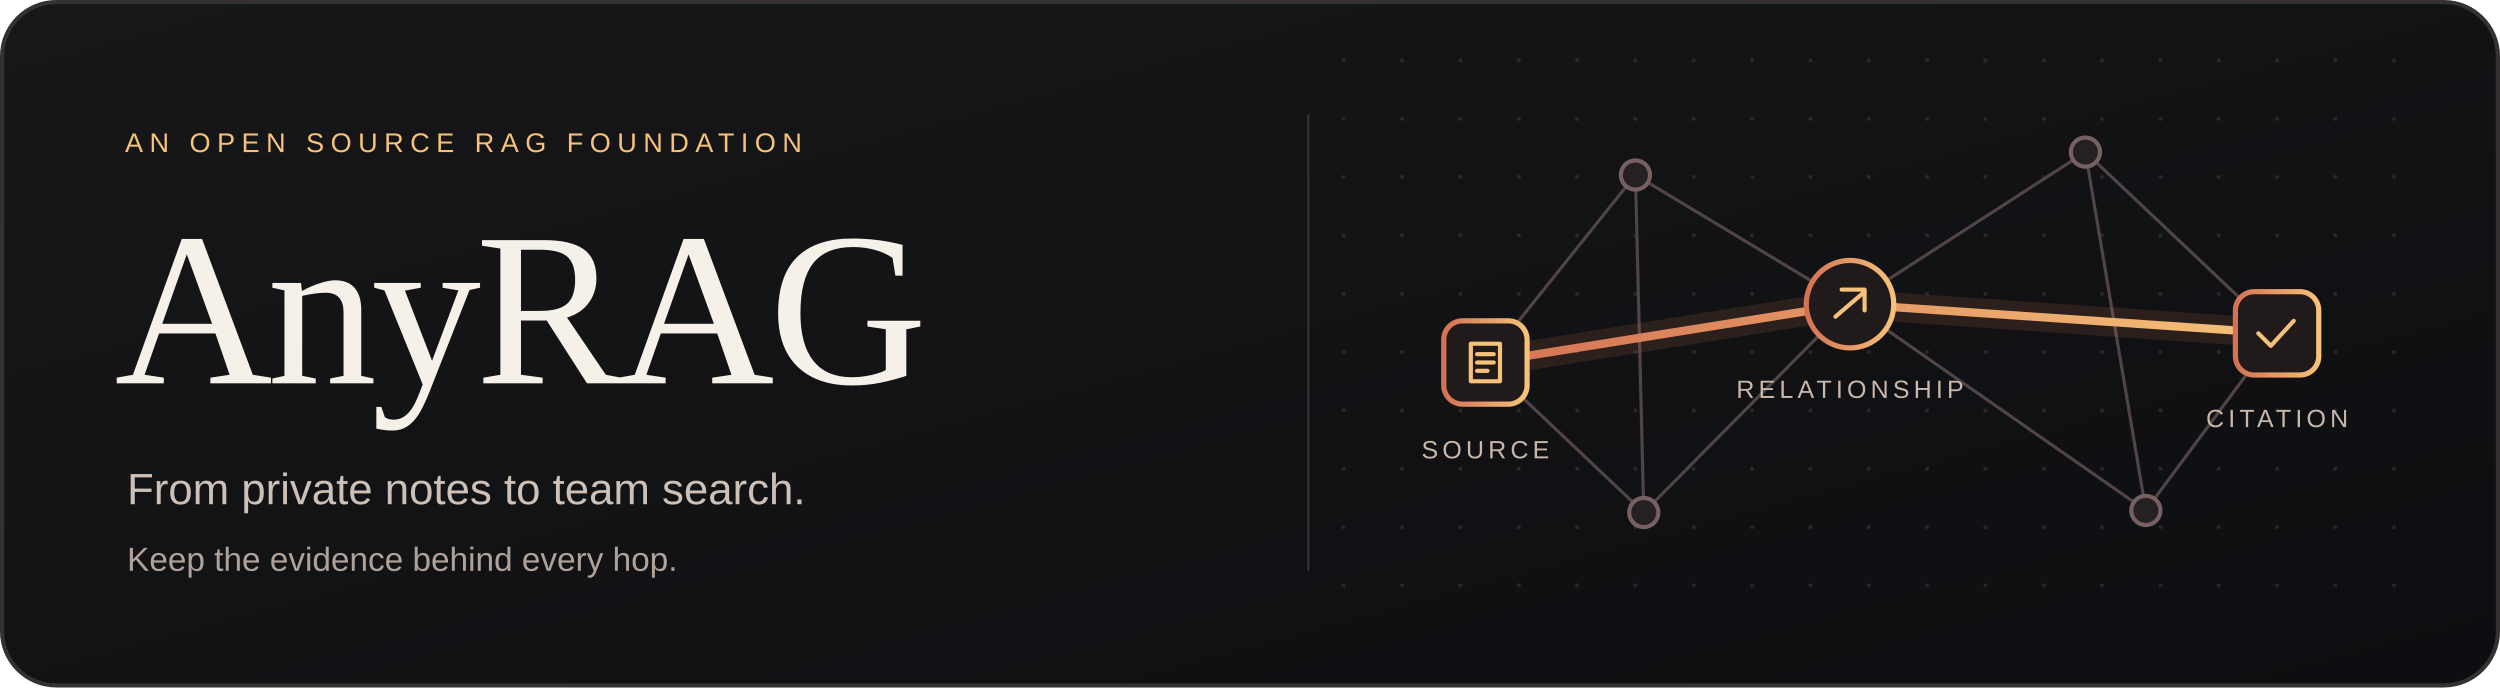
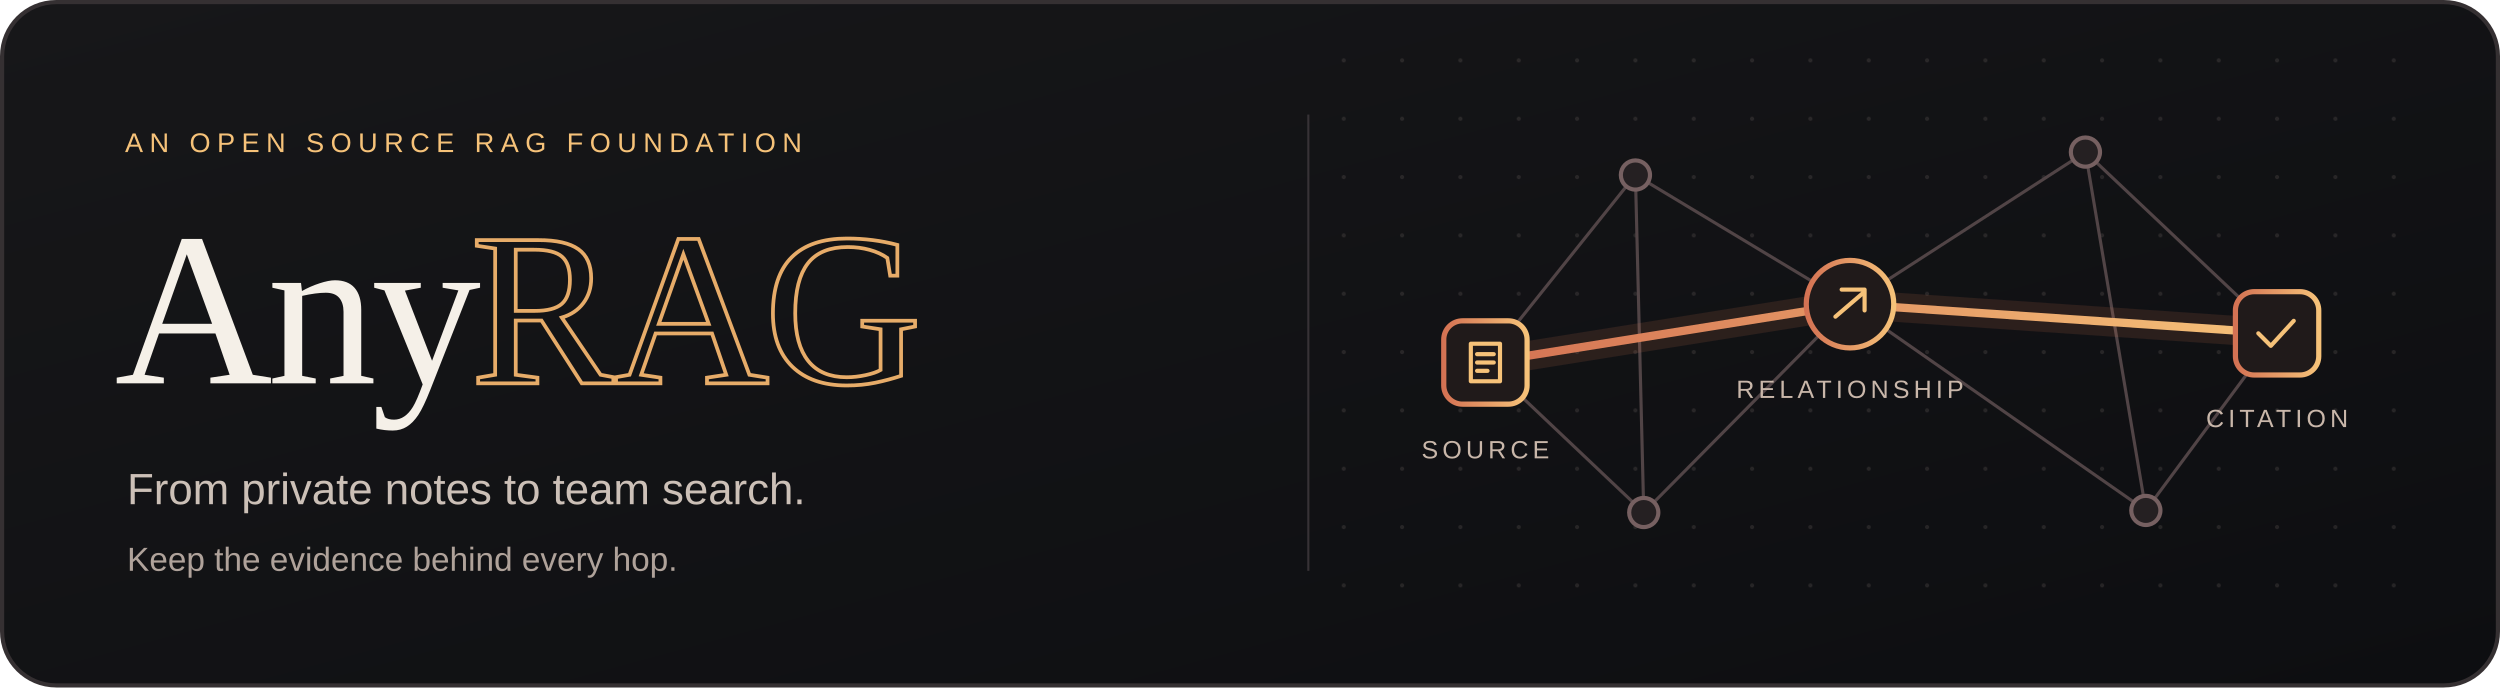
<svg xmlns="http://www.w3.org/2000/svg" width="1200" height="330" viewBox="0 0 1200 330" role="img" aria-labelledby="title desc">
  <defs>
    <linearGradient id="bg" x2="1" y2="1">
      <stop stop-color="#171719" />
      <stop offset="1" stop-color="#0d0e11" />
    </linearGradient>
    <linearGradient id="path">
      <stop stop-color="#d47253" />
      <stop offset="1" stop-color="#f6c279" />
    </linearGradient>
    <pattern id="grid" width="28" height="28" patternUnits="userSpaceOnUse">
      <circle cx="1" cy="1" r="1" fill="#6d6461" opacity=".25" />
    </pattern>
  </defs>
  <rect x="1" y="1" width="1198" height="328" rx="26" fill="url(#bg)" stroke="#353032" stroke-width="2" />
  <rect x="628" y="25" width="546" height="280" rx="16" fill="url(#grid)" />
  <path d="M628 55V274" stroke="#373236" />
  <g font-family="Arial,Helvetica,sans-serif">
    <text x="60" y="73" fill="#f6c279" font-size="13" letter-spacing="3.1">AN OPEN SOURCE RAG FOUNDATION</text>
    <text x="61" y="242" fill="#ccc0b7" font-size="21">From private notes to team search.</text>
    <text x="61" y="274" fill="#afa29a" font-size="16">Keep the evidence behind every hop.</text>
  </g>
  <g font-family="Georgia,'Times New Roman',serif" font-weight="400" letter-spacing="-2.5">
-     <text x="55" y="184" fill="#f5f0e8" font-size="105">AnyRAG</text>
+     <text x="55" y="184" fill="#f5f0e8" font-size="105">Any<tspan dx="-5" fill="none" stroke="#e7ac69" stroke-width="1.8">RAG</tspan>
+     </text>
  </g>
  <g fill="none" stroke="#514446" stroke-width="1.5">
    <path d="M713 174L785 84L888 146L1001 73L1093 160L1030 245L888 146L789 246Z" />
    <path d="M785 84L789 246M1001 73L1030 245" />
  </g>
  <path d="M713 174L888 146L1093 160" fill="none" stroke="#d47253" stroke-width="14" opacity=".14" />
  <path d="M713 174L888 146L1093 160" fill="none" stroke="url(#path)" stroke-width="4" stroke-linecap="round" />
  <g fill="#252022" stroke="#766061" stroke-width="2">
    <circle cx="785" cy="84" r="7" />
    <circle cx="1001" cy="73" r="7" />
    <circle cx="789" cy="246" r="7" />
    <circle cx="1030" cy="245" r="7" />
  </g>
  <g fill="#201a1a" stroke="url(#path)" stroke-width="2.5">
    <rect x="693" y="154" width="40" height="40" rx="9" />
    <circle cx="888" cy="146" r="21" />
    <rect x="1073" y="140" width="40" height="40" rx="9" />
  </g>
  <g fill="none" stroke="#f6c279" stroke-width="2" stroke-linecap="round" stroke-linejoin="round">
    <path d="M706 165h14v18h-14zM709 170h8m-8 4h8m-8 4h5" />
    <path d="M881 152l14-12m-11-1h11v10" />
    <path d="M1084 160l6 6 11-12" />
  </g>
  <g font-family="Arial,Helvetica,sans-serif" fill="#c9b7aa" font-size="12" letter-spacing="2" text-anchor="middle">
    <text x="713" y="220">SOURCE</text>
    <text x="888" y="191">RELATIONSHIP</text>
    <text x="1093" y="205">CITATION</text>
  </g>
</svg>
